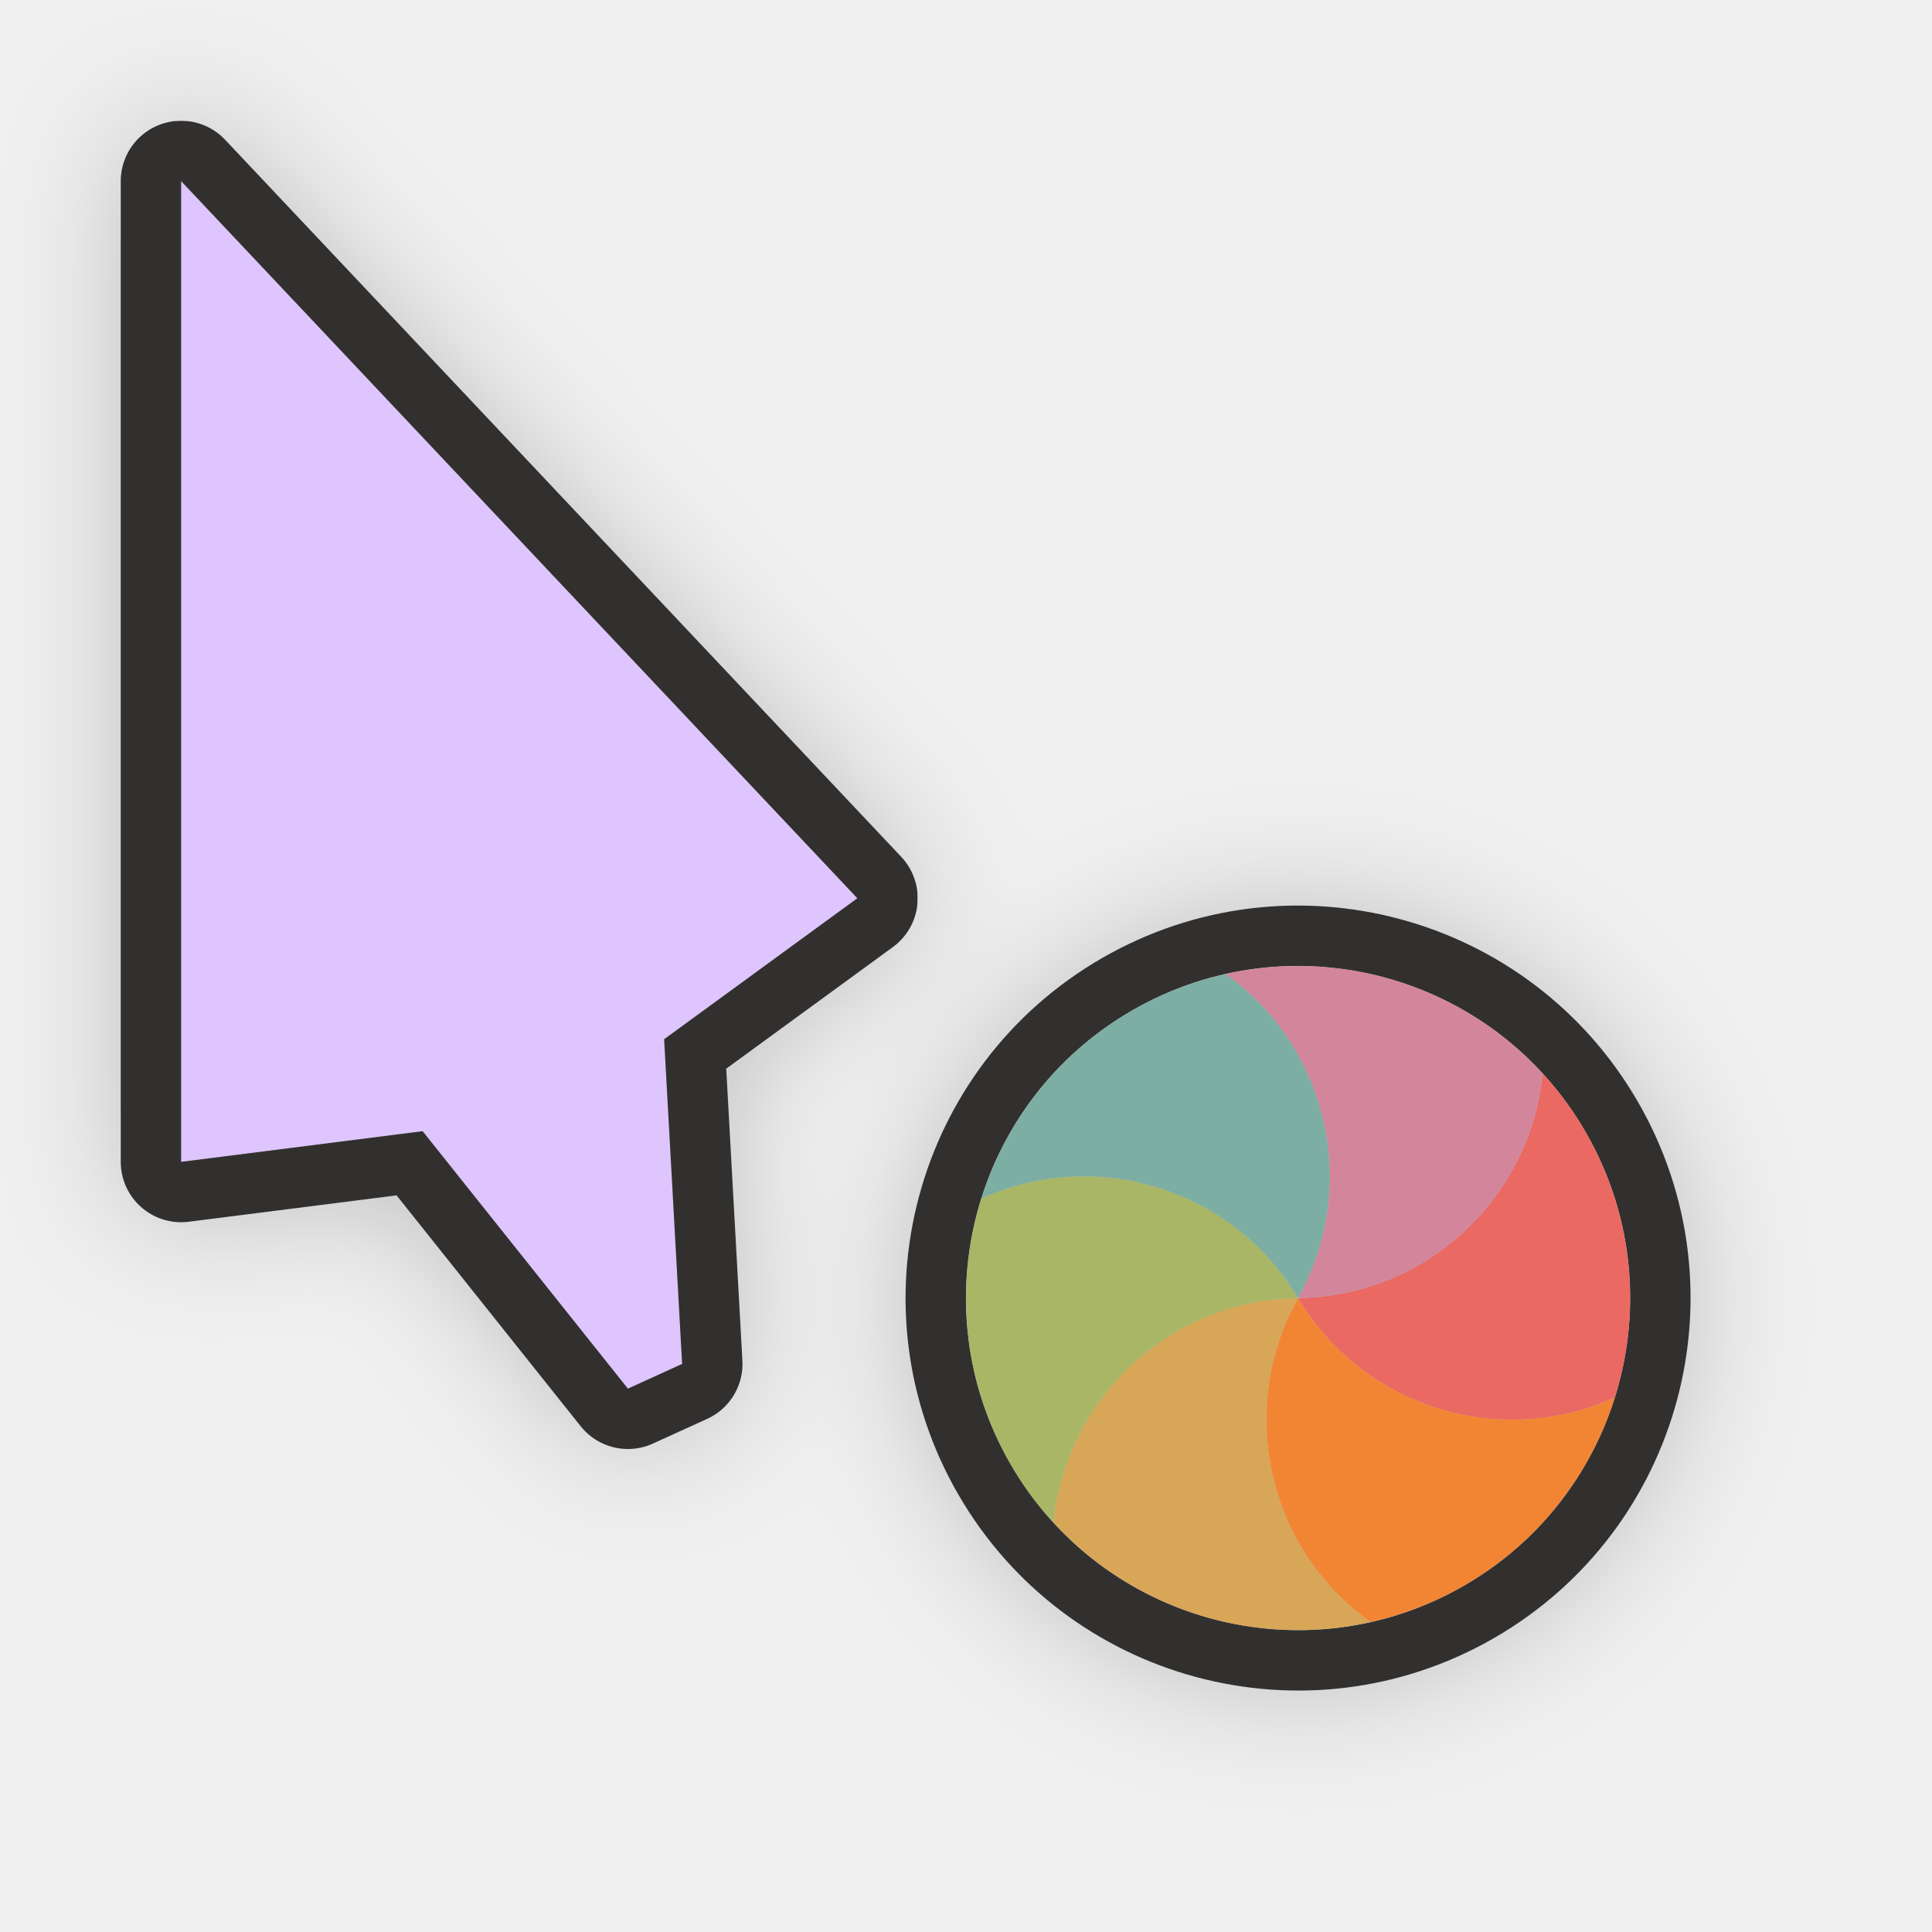
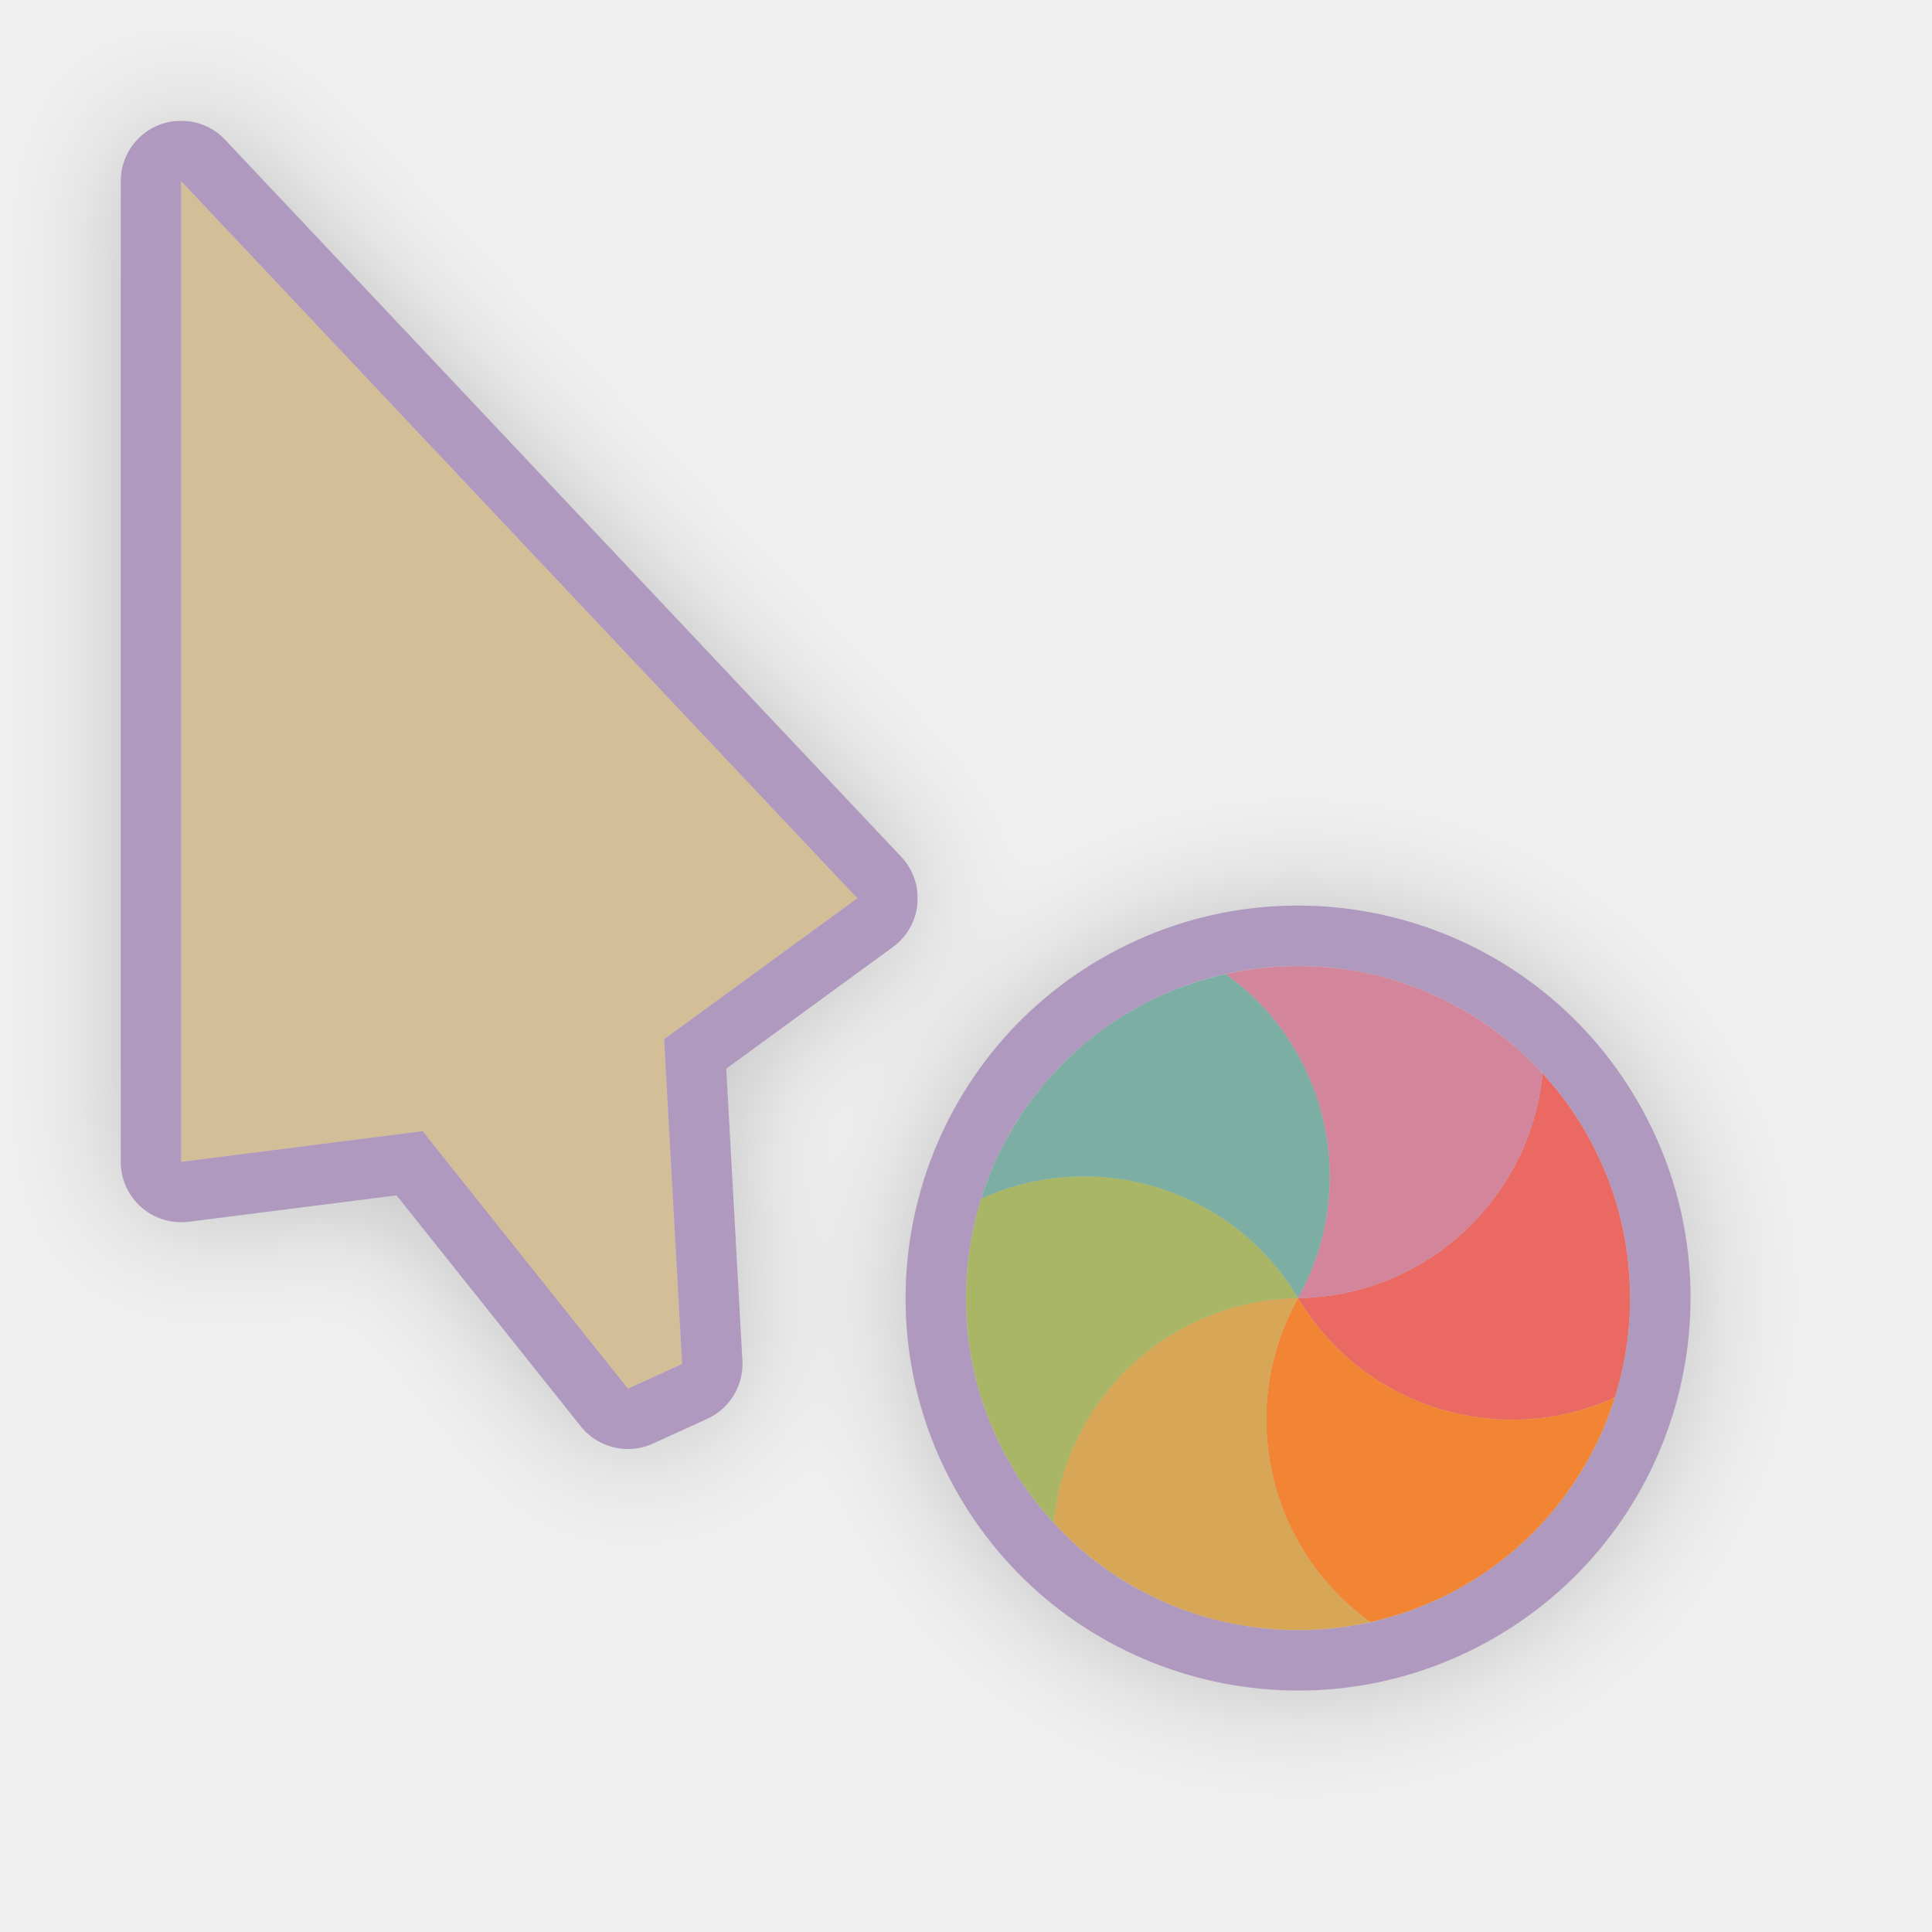
<svg xmlns="http://www.w3.org/2000/svg" width="32" height="32" viewBox="0 0 32 32" fill="none">
  <g clip-path="url(#clip0_197_3709)" filter="url(#filter0_d_197_3709)">
    <mask id="path-1-outside-1_197_3709" maskUnits="userSpaceOnUse" x="1.2" y="2" width="14" height="22" fill="black">
      <rect fill="white" x="1.2" y="2" width="14" height="22" />
      <path d="M14.2 14.878L3 3L3 19.244L7 18.736L10.4 23L11.298 22.591L11 17.213L14.2 14.878Z" />
    </mask>
-     <path d="M14.2 14.878L3 3L3 19.244L7 18.736L10.4 23L11.298 22.591L11 17.213L14.2 14.878Z" fill="#DFC5FE" />
-     <path d="M14.2 14.878L3 3L3 19.244L7 18.736L10.4 23L11.298 22.591L11 17.213L14.2 14.878Z" stroke="#32302F" stroke-width="2" stroke-linejoin="round" mask="url(#path-1-outside-1_197_3709)" />
-     <circle cx="21.5" cy="21.5" r="6" transform="rotate(60 21.5 21.5)" stroke="#32302F" stroke-linejoin="round" />
+     <path d="M14.2 14.878L3 3L3 19.244L7 18.736L10.4 23L11.298 22.591L11 17.213L14.2 14.878Z" fill="#D4BE98" />
+     <path d="M14.2 14.878L3 3L3 19.244L7 18.736L10.4 23L11.298 22.591L11 17.213L14.2 14.878Z" stroke="#AF99BF" stroke-width="2" stroke-linejoin="round" mask="url(#path-1-outside-1_197_3709)" />
+     <circle cx="21.5" cy="21.5" r="6" transform="rotate(60 21.5 21.5)" stroke="#AF99BF" stroke-linejoin="round" />
    <path d="M25.55 17.779C25.698 17.941 25.836 18.11 25.964 18.288C26.07 18.436 26.17 18.59 26.262 18.75C26.508 19.177 26.691 19.622 26.813 20.076C26.934 20.53 26.999 21.008 26.999 21.5C26.999 21.685 26.99 21.868 26.972 22.049C26.934 22.422 26.858 22.79 26.747 23.147C24.853 24.008 22.582 23.319 21.5 21.5C23.616 21.472 25.348 19.85 25.55 17.779Z" fill="#EA6962" />
    <path d="M26.747 23.147C26.681 23.355 26.604 23.56 26.514 23.76C26.439 23.926 26.355 24.089 26.262 24.249C26.016 24.676 25.722 25.057 25.39 25.389C25.057 25.721 24.676 26.016 24.25 26.262C24.089 26.355 23.926 26.439 23.76 26.513C23.418 26.667 23.062 26.786 22.697 26.867C21.004 25.658 20.466 23.346 21.5 21.5C22.582 23.319 24.853 24.008 26.747 23.147Z" fill="#F28534" />
    <path d="M22.697 26.867C22.484 26.915 22.267 26.95 22.049 26.972C21.869 26.99 21.686 26.999 21.5 26.999C21.008 26.999 20.531 26.934 20.076 26.813C19.622 26.691 19.177 26.509 18.75 26.262C18.59 26.17 18.436 26.07 18.288 25.964C17.984 25.745 17.703 25.495 17.45 25.22C17.651 23.15 19.384 21.527 21.5 21.5C20.466 23.347 21.005 25.658 22.697 26.867Z" fill="#D8A657" />
    <path d="M17.45 25.22C17.302 25.059 17.164 24.89 17.036 24.712C16.93 24.564 16.83 24.41 16.738 24.25C16.491 23.823 16.309 23.378 16.187 22.924C16.066 22.47 16.001 21.992 16.001 21.5C16.001 21.315 16.01 21.131 16.028 20.951C16.066 20.578 16.141 20.21 16.253 19.853C18.147 18.992 20.418 19.681 21.5 21.5C19.384 21.528 17.652 23.15 17.45 25.22Z" fill="#A9B665" />
    <path d="M16.253 19.853C16.319 19.645 16.396 19.44 16.486 19.24C16.561 19.074 16.645 18.911 16.738 18.751C16.984 18.324 17.278 17.943 17.61 17.611C17.943 17.279 18.324 16.984 18.75 16.738C18.911 16.645 19.074 16.561 19.239 16.487C19.581 16.333 19.938 16.214 20.303 16.133C21.996 17.342 22.534 19.654 21.5 21.5C20.418 19.681 18.147 18.992 16.253 19.853Z" fill="#7DAEA3" />
    <path d="M20.303 16.133C20.516 16.085 20.733 16.05 20.951 16.028C21.131 16.01 21.314 16.001 21.5 16.001C21.992 16.001 22.469 16.066 22.923 16.187C23.377 16.309 23.823 16.491 24.25 16.738C24.41 16.83 24.564 16.93 24.712 17.036C25.016 17.255 25.297 17.504 25.55 17.78C25.349 19.85 23.616 21.473 21.5 21.5C22.534 19.653 21.995 17.342 20.303 16.133Z" fill="#D3869B" />
  </g>
  <defs>
    <filter id="filter0_d_197_3709" x="-2" y="-2" width="36" height="36" filterUnits="userSpaceOnUse" color-interpolation-filters="sRGB">
      <feFlood flood-opacity="0" result="BackgroundImageFix" />
      <feColorMatrix in="SourceAlpha" type="matrix" values="0 0 0 0 0 0 0 0 0 0 0 0 0 0 0 0 0 0 127 0" result="hardAlpha" />
      <feOffset />
      <feGaussianBlur stdDeviation="1" />
      <feColorMatrix type="matrix" values="0 0 0 0 0 0 0 0 0 0 0 0 0 0 0 0 0 0 0.2 0" />
      <feBlend mode="normal" in2="BackgroundImageFix" result="effect1_dropShadow_197_3709" />
      <feBlend mode="normal" in="SourceGraphic" in2="effect1_dropShadow_197_3709" result="shape" />
    </filter>
    <clipPath id="clip0_197_3709">
      <rect width="32" height="32" fill="white" />
    </clipPath>
  </defs>
</svg>
